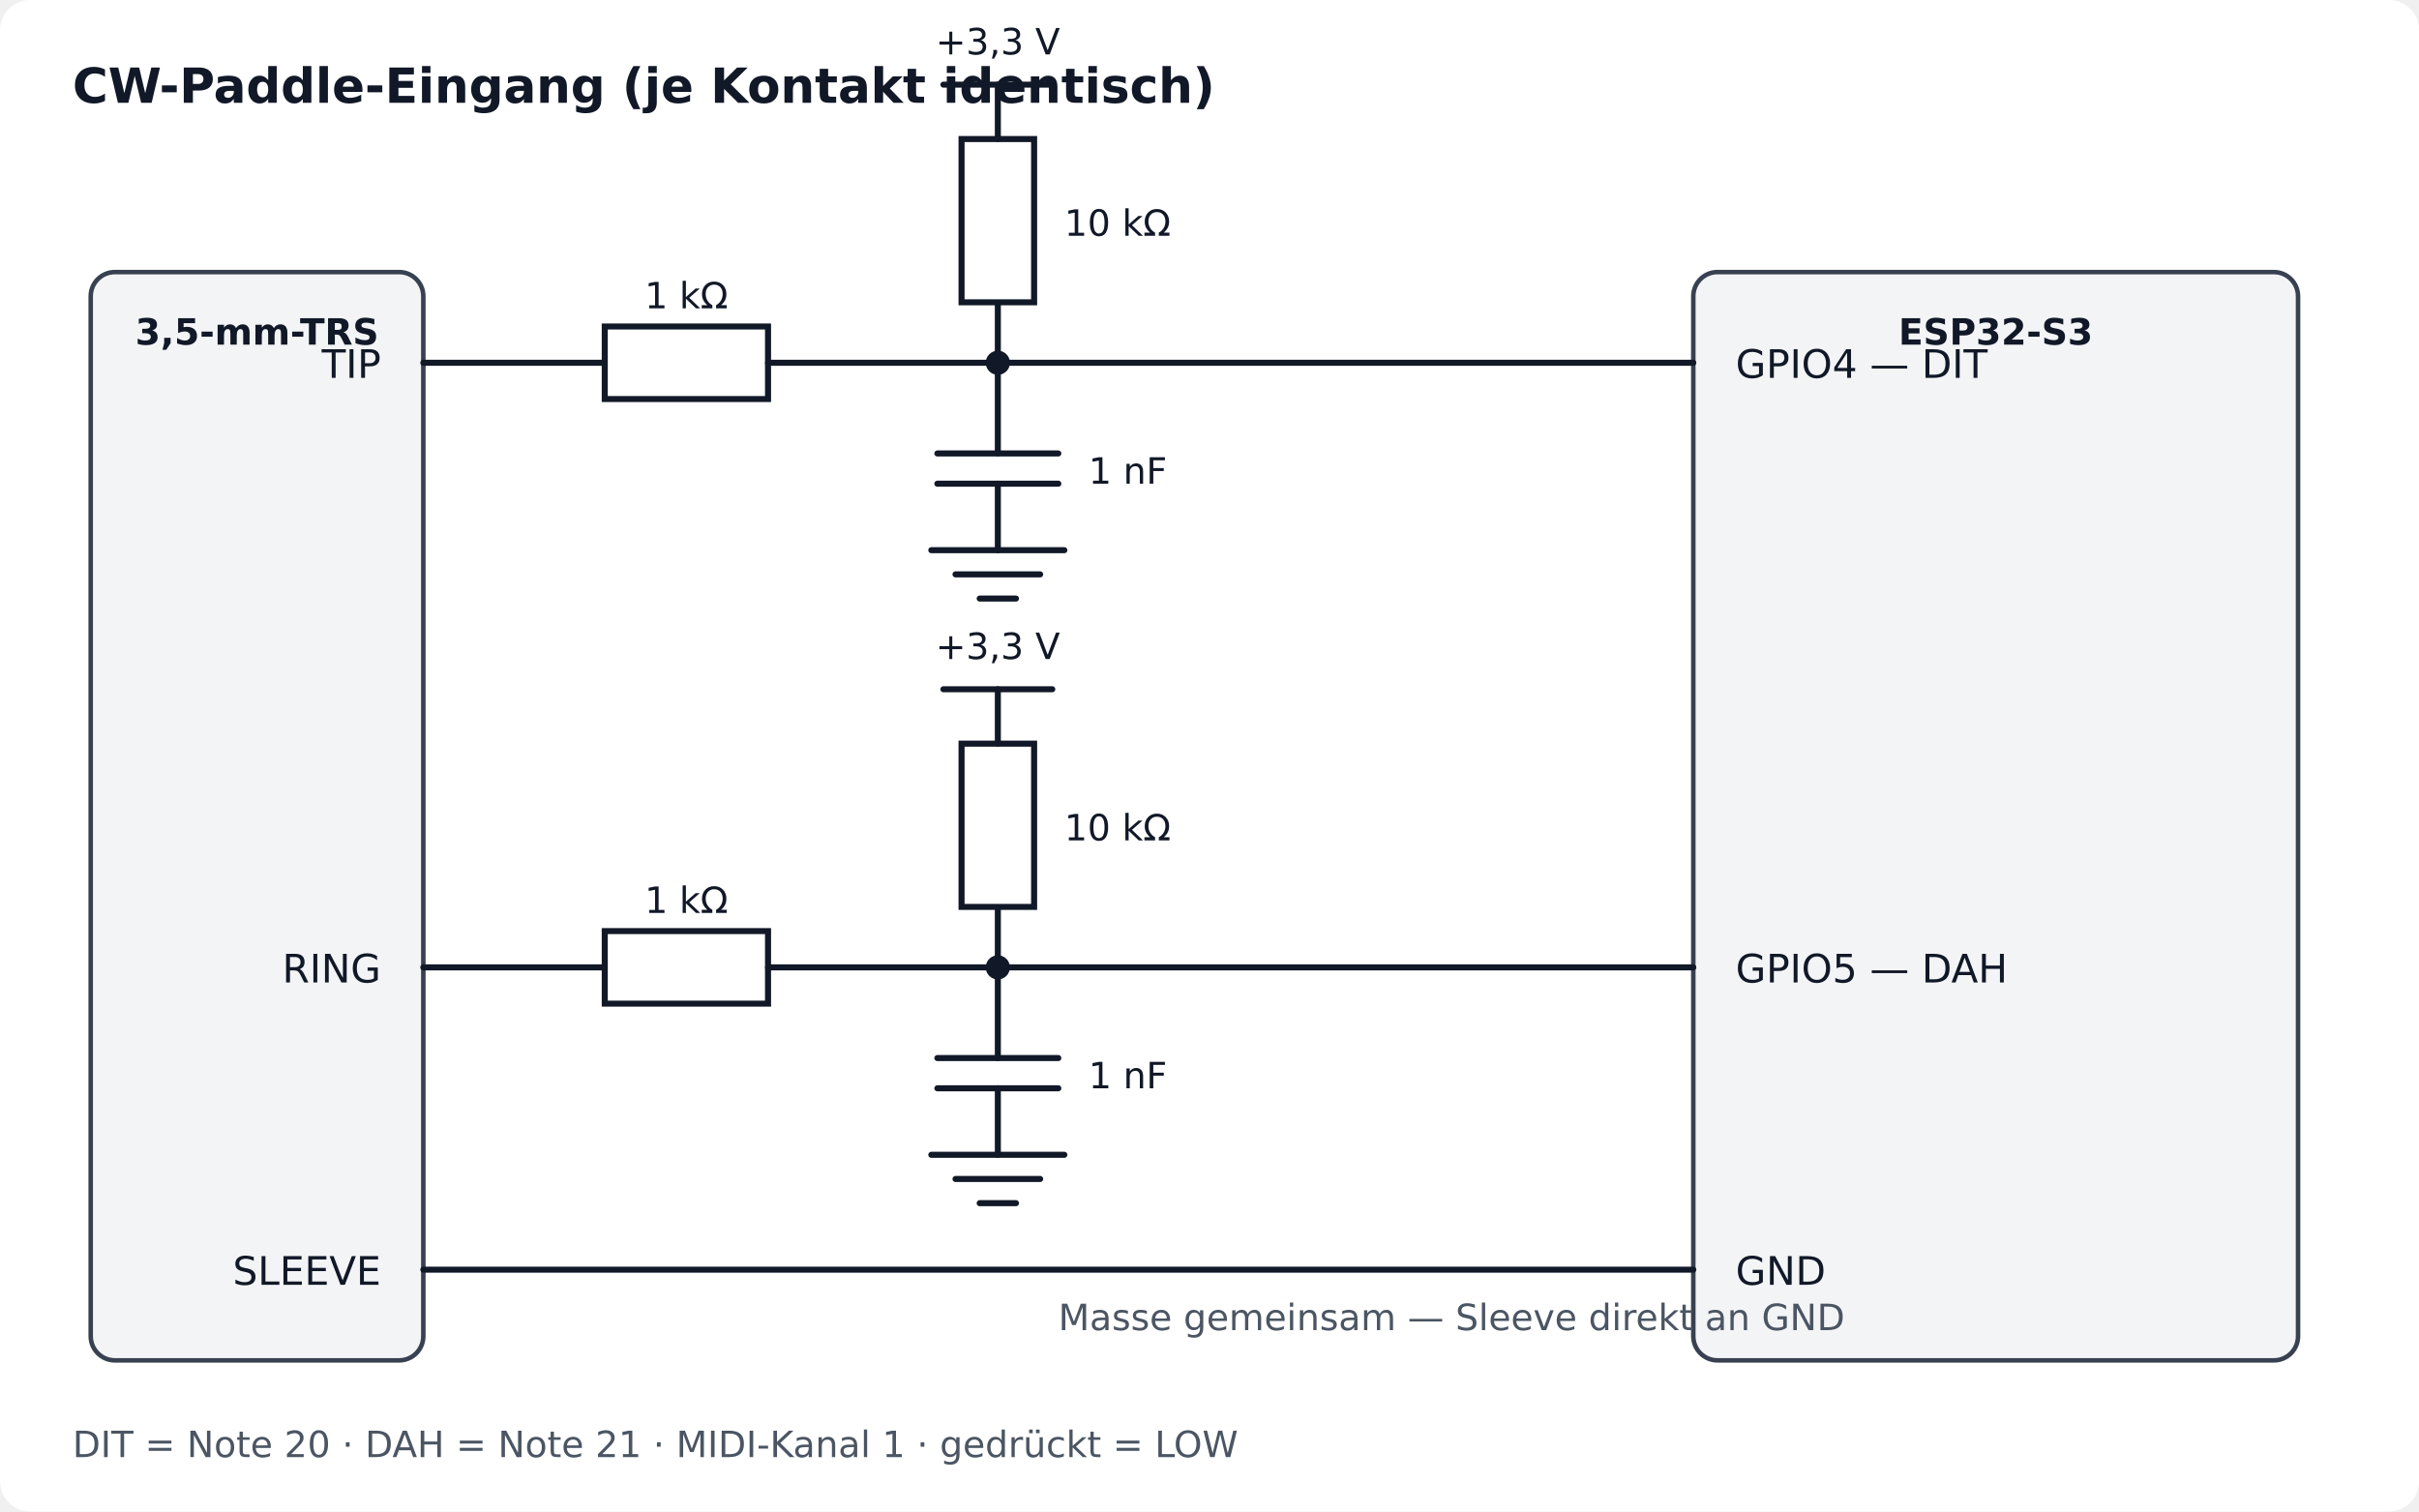
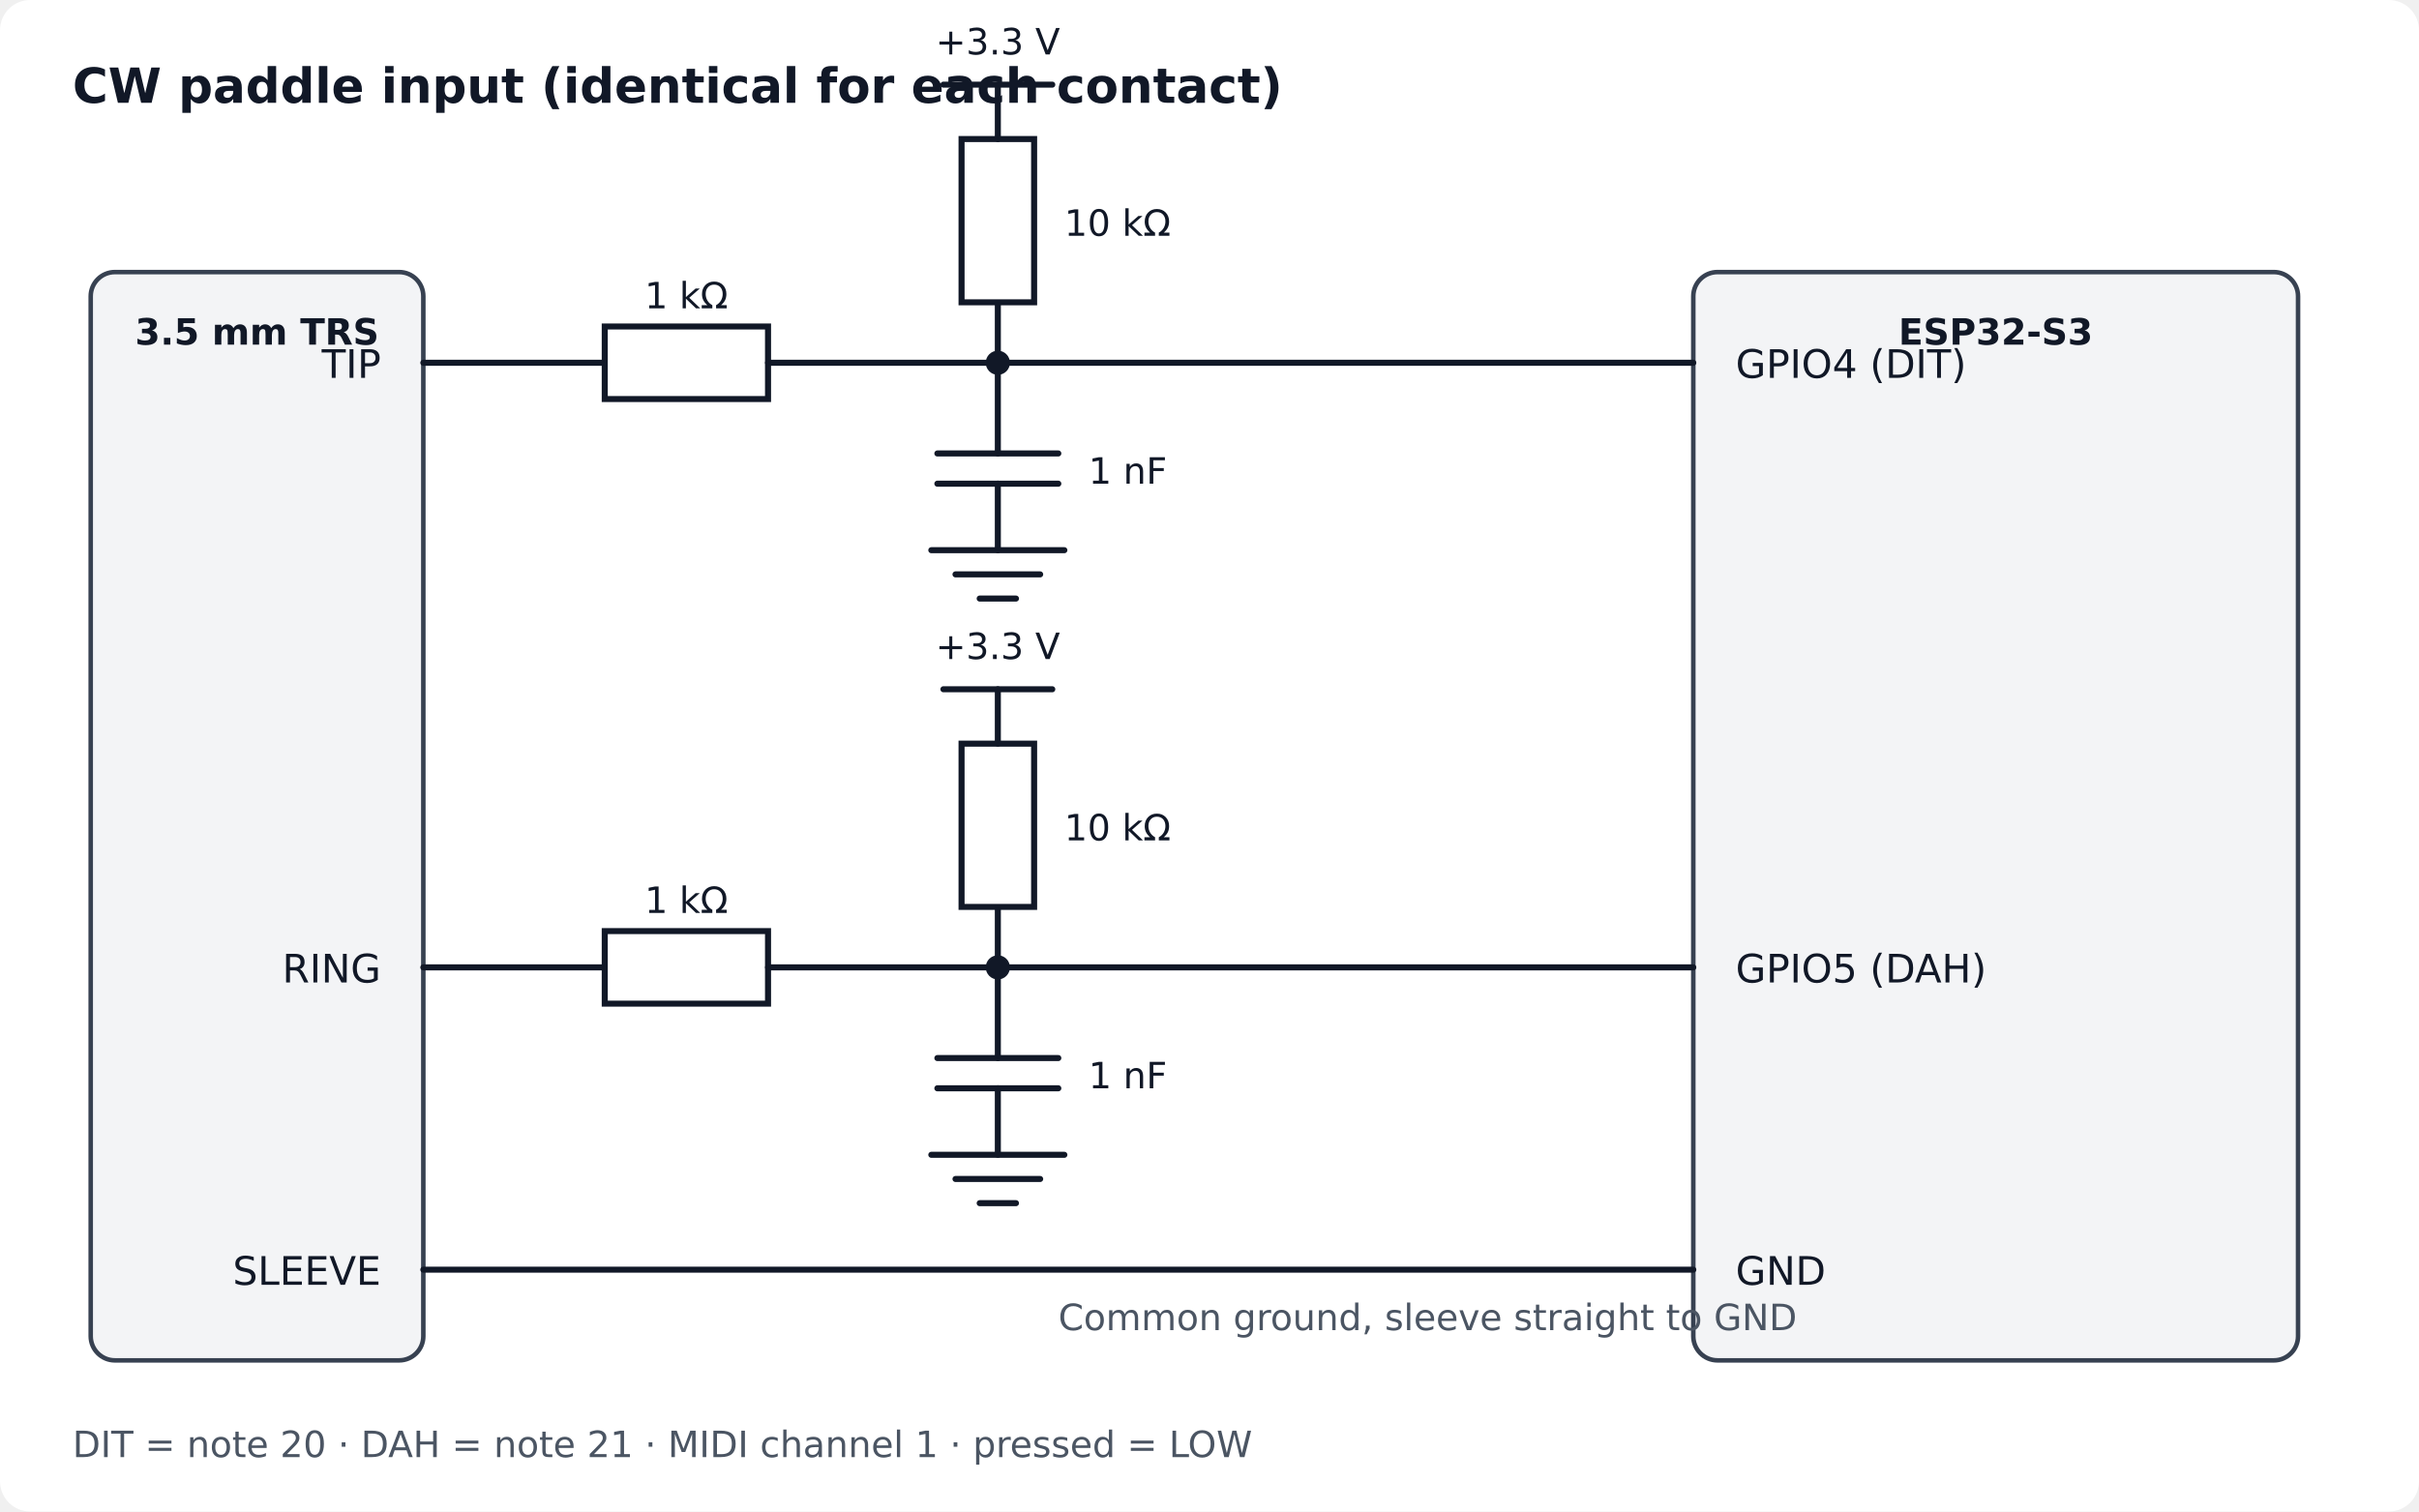
- <svg xmlns="http://www.w3.org/2000/svg" width="800" height="500" viewBox="0 0 800 500" role="img" aria-label="Schaltplan: 3,5-mm-TRS-Paddlebuchse ueber RC-Netzwerk an ESP32-S3 GPIO4 und GPIO5">
+ <svg xmlns="http://www.w3.org/2000/svg" width="800" height="500" viewBox="0 0 800 500" role="img" aria-label="Schematic: 3.5 mm TRS paddle socket connected through an RC network to ESP32-S3 GPIO4 and GPIO5">
  <rect x="0" y="0" width="800" height="500" rx="10" fill="#ffffff" />
  <g font-family="DejaVu Sans, Helvetica, Arial, sans-serif" font-size="13" fill="#111827">
-     <text x="24" y="34" font-size="16" font-weight="bold">CW-Paddle-Eingang (je Kontakt identisch)</text>
+     <text x="24" y="34" font-size="16" font-weight="bold">CW paddle input (identical for each contact)</text>
    <rect x="30" y="90" width="110" height="360" rx="8" fill="#f3f4f6" stroke="#374151" stroke-width="1.5" />
-     <text x="85" y="114" text-anchor="middle" font-size="12" font-weight="bold">3,5-mm-TRS</text>
+     <text x="85" y="114" text-anchor="middle" font-size="12" font-weight="bold">3.5 mm TRS</text>
    <text x="126" y="125" text-anchor="end">TIP</text>
    <text x="126" y="325" text-anchor="end">RING</text>
    <text x="126" y="425" text-anchor="end">SLEEVE</text>
    <rect x="560" y="90" width="200" height="360" rx="8" fill="#f3f4f6" stroke="#374151" stroke-width="1.5" />
    <text x="660" y="114" text-anchor="middle" font-size="12" font-weight="bold">ESP32-S3</text>
-     <text x="574" y="125">GPIO4 — DIT</text>
-     <text x="574" y="325">GPIO5 — DAH</text>
+     <text x="574" y="125">GPIO4 (DIT)</text>
+     <text x="574" y="325">GPIO5 (DAH)</text>
    <text x="574" y="425">GND</text>
    <g stroke="#111827" stroke-width="2" fill="none" stroke-linecap="round">
      <line x1="140" y1="120" x2="200" y2="120" />
      <rect x="200" y="108" width="54" height="24" fill="#ffffff" />
      <line x1="254" y1="120" x2="560" y2="120" />
      <line x1="330" y1="120" x2="330" y2="100" />
      <rect x="318" y="46" width="24" height="54" fill="#ffffff" />
      <line x1="330" y1="46" x2="330" y2="28" />
      <line x1="312" y1="28" x2="348" y2="28" />
      <line x1="330" y1="120" x2="330" y2="150" />
      <line x1="310" y1="150" x2="350" y2="150" />
      <line x1="310" y1="160" x2="350" y2="160" />
      <line x1="330" y1="160" x2="330" y2="182" />
      <line x1="308" y1="182" x2="352" y2="182" />
      <line x1="316" y1="190" x2="344" y2="190" />
      <line x1="324" y1="198" x2="336" y2="198" />
      <line x1="140" y1="320" x2="200" y2="320" />
      <rect x="200" y="308" width="54" height="24" fill="#ffffff" />
      <line x1="254" y1="320" x2="560" y2="320" />
      <line x1="330" y1="320" x2="330" y2="300" />
      <rect x="318" y="246" width="24" height="54" fill="#ffffff" />
      <line x1="330" y1="246" x2="330" y2="228" />
      <line x1="312" y1="228" x2="348" y2="228" />
      <line x1="330" y1="320" x2="330" y2="350" />
      <line x1="310" y1="350" x2="350" y2="350" />
      <line x1="310" y1="360" x2="350" y2="360" />
      <line x1="330" y1="360" x2="330" y2="382" />
      <line x1="308" y1="382" x2="352" y2="382" />
      <line x1="316" y1="390" x2="344" y2="390" />
      <line x1="324" y1="398" x2="336" y2="398" />
      <line x1="140" y1="420" x2="560" y2="420" />
    </g>
    <g fill="#111827">
      <circle cx="330" cy="120" r="4" />
      <circle cx="330" cy="320" r="4" />
    </g>
    <text x="227" y="102" text-anchor="middle" font-size="12">1 kΩ</text>
    <text x="227" y="302" text-anchor="middle" font-size="12">1 kΩ</text>
    <text x="352" y="78" font-size="12">10 kΩ</text>
    <text x="352" y="278" font-size="12">10 kΩ</text>
    <text x="360" y="160" font-size="12">1 nF</text>
    <text x="360" y="360" font-size="12">1 nF</text>
-     <text x="330" y="18" text-anchor="middle" font-size="12">+3,3 V</text>
-     <text x="330" y="218" text-anchor="middle" font-size="12">+3,3 V</text>
-     <text x="350" y="440" font-size="12" fill="#4b5563">Masse gemeinsam — Sleeve direkt an GND</text>
-     <text x="24" y="482" font-size="12" fill="#4b5563">DIT = Note 20 · DAH = Note 21 · MIDI-Kanal 1 · gedrückt = LOW</text>
+     <text x="330" y="18" text-anchor="middle" font-size="12">+3.3 V</text>
+     <text x="330" y="218" text-anchor="middle" font-size="12">+3.3 V</text>
+     <text x="350" y="440" font-size="12" fill="#4b5563">Common ground, sleeve straight to GND</text>
+     <text x="24" y="482" font-size="12" fill="#4b5563">DIT = note 20 · DAH = note 21 · MIDI channel 1 · pressed = LOW</text>
  </g>
</svg>
